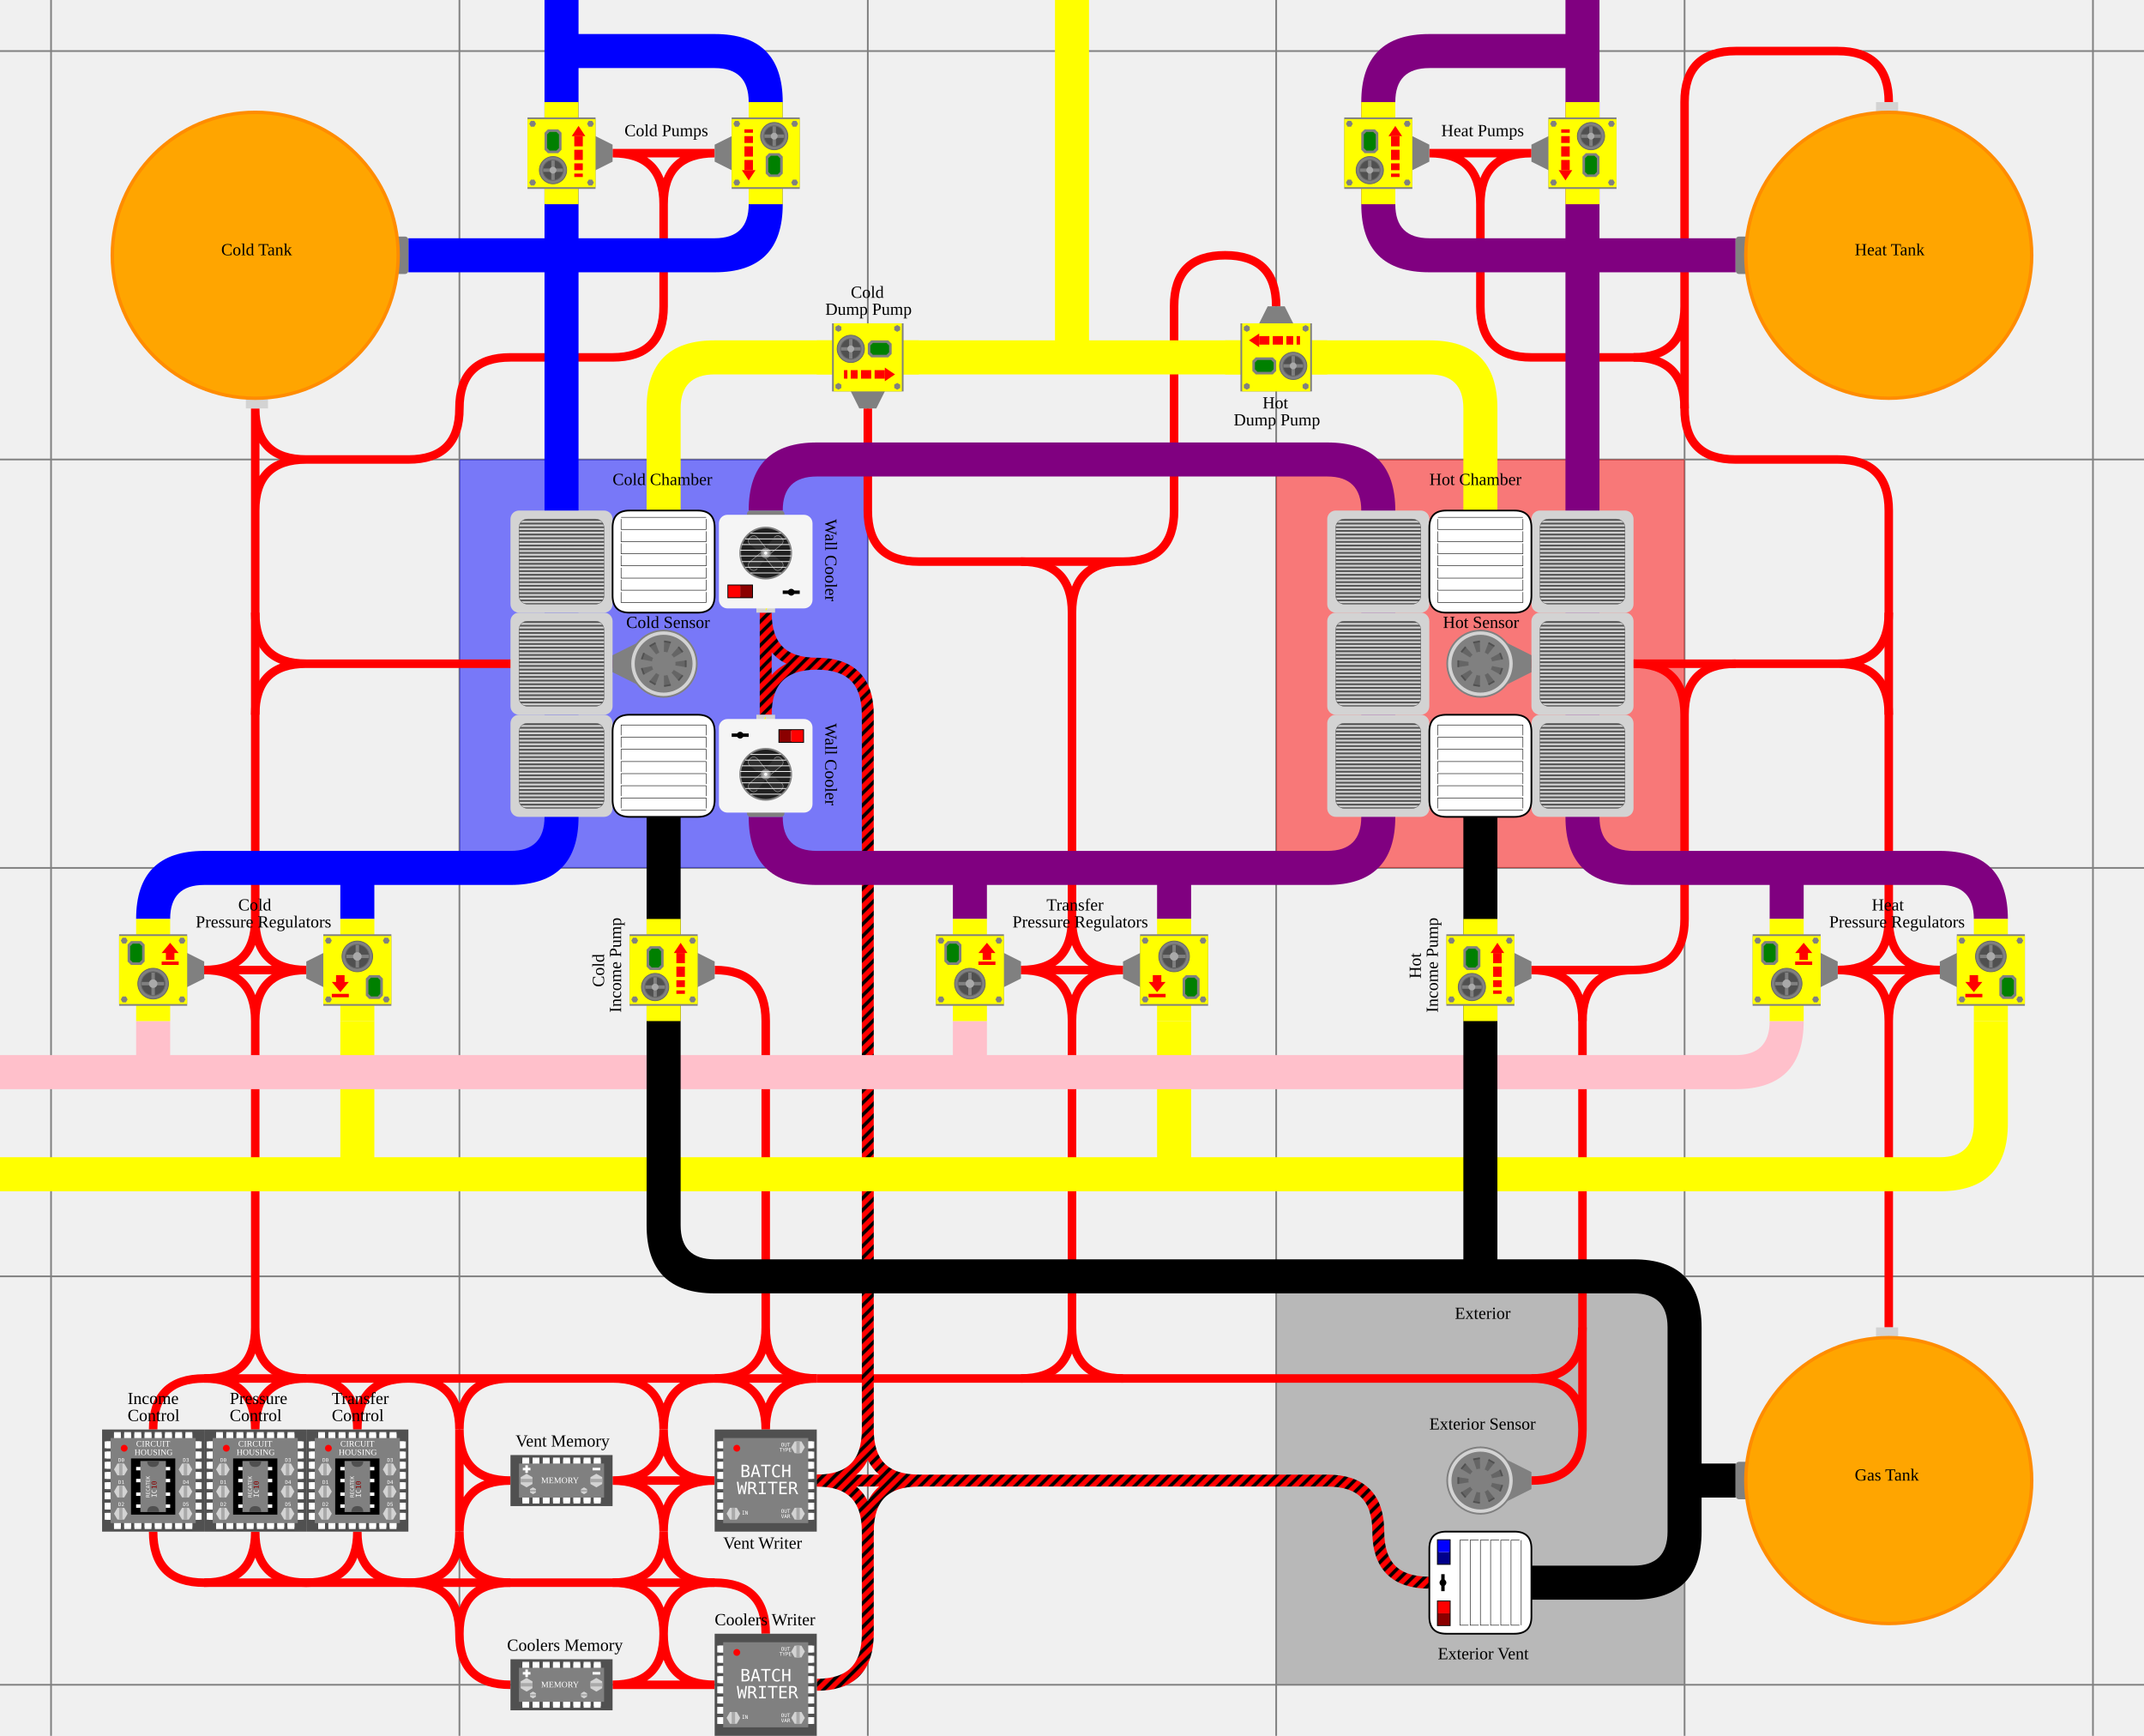
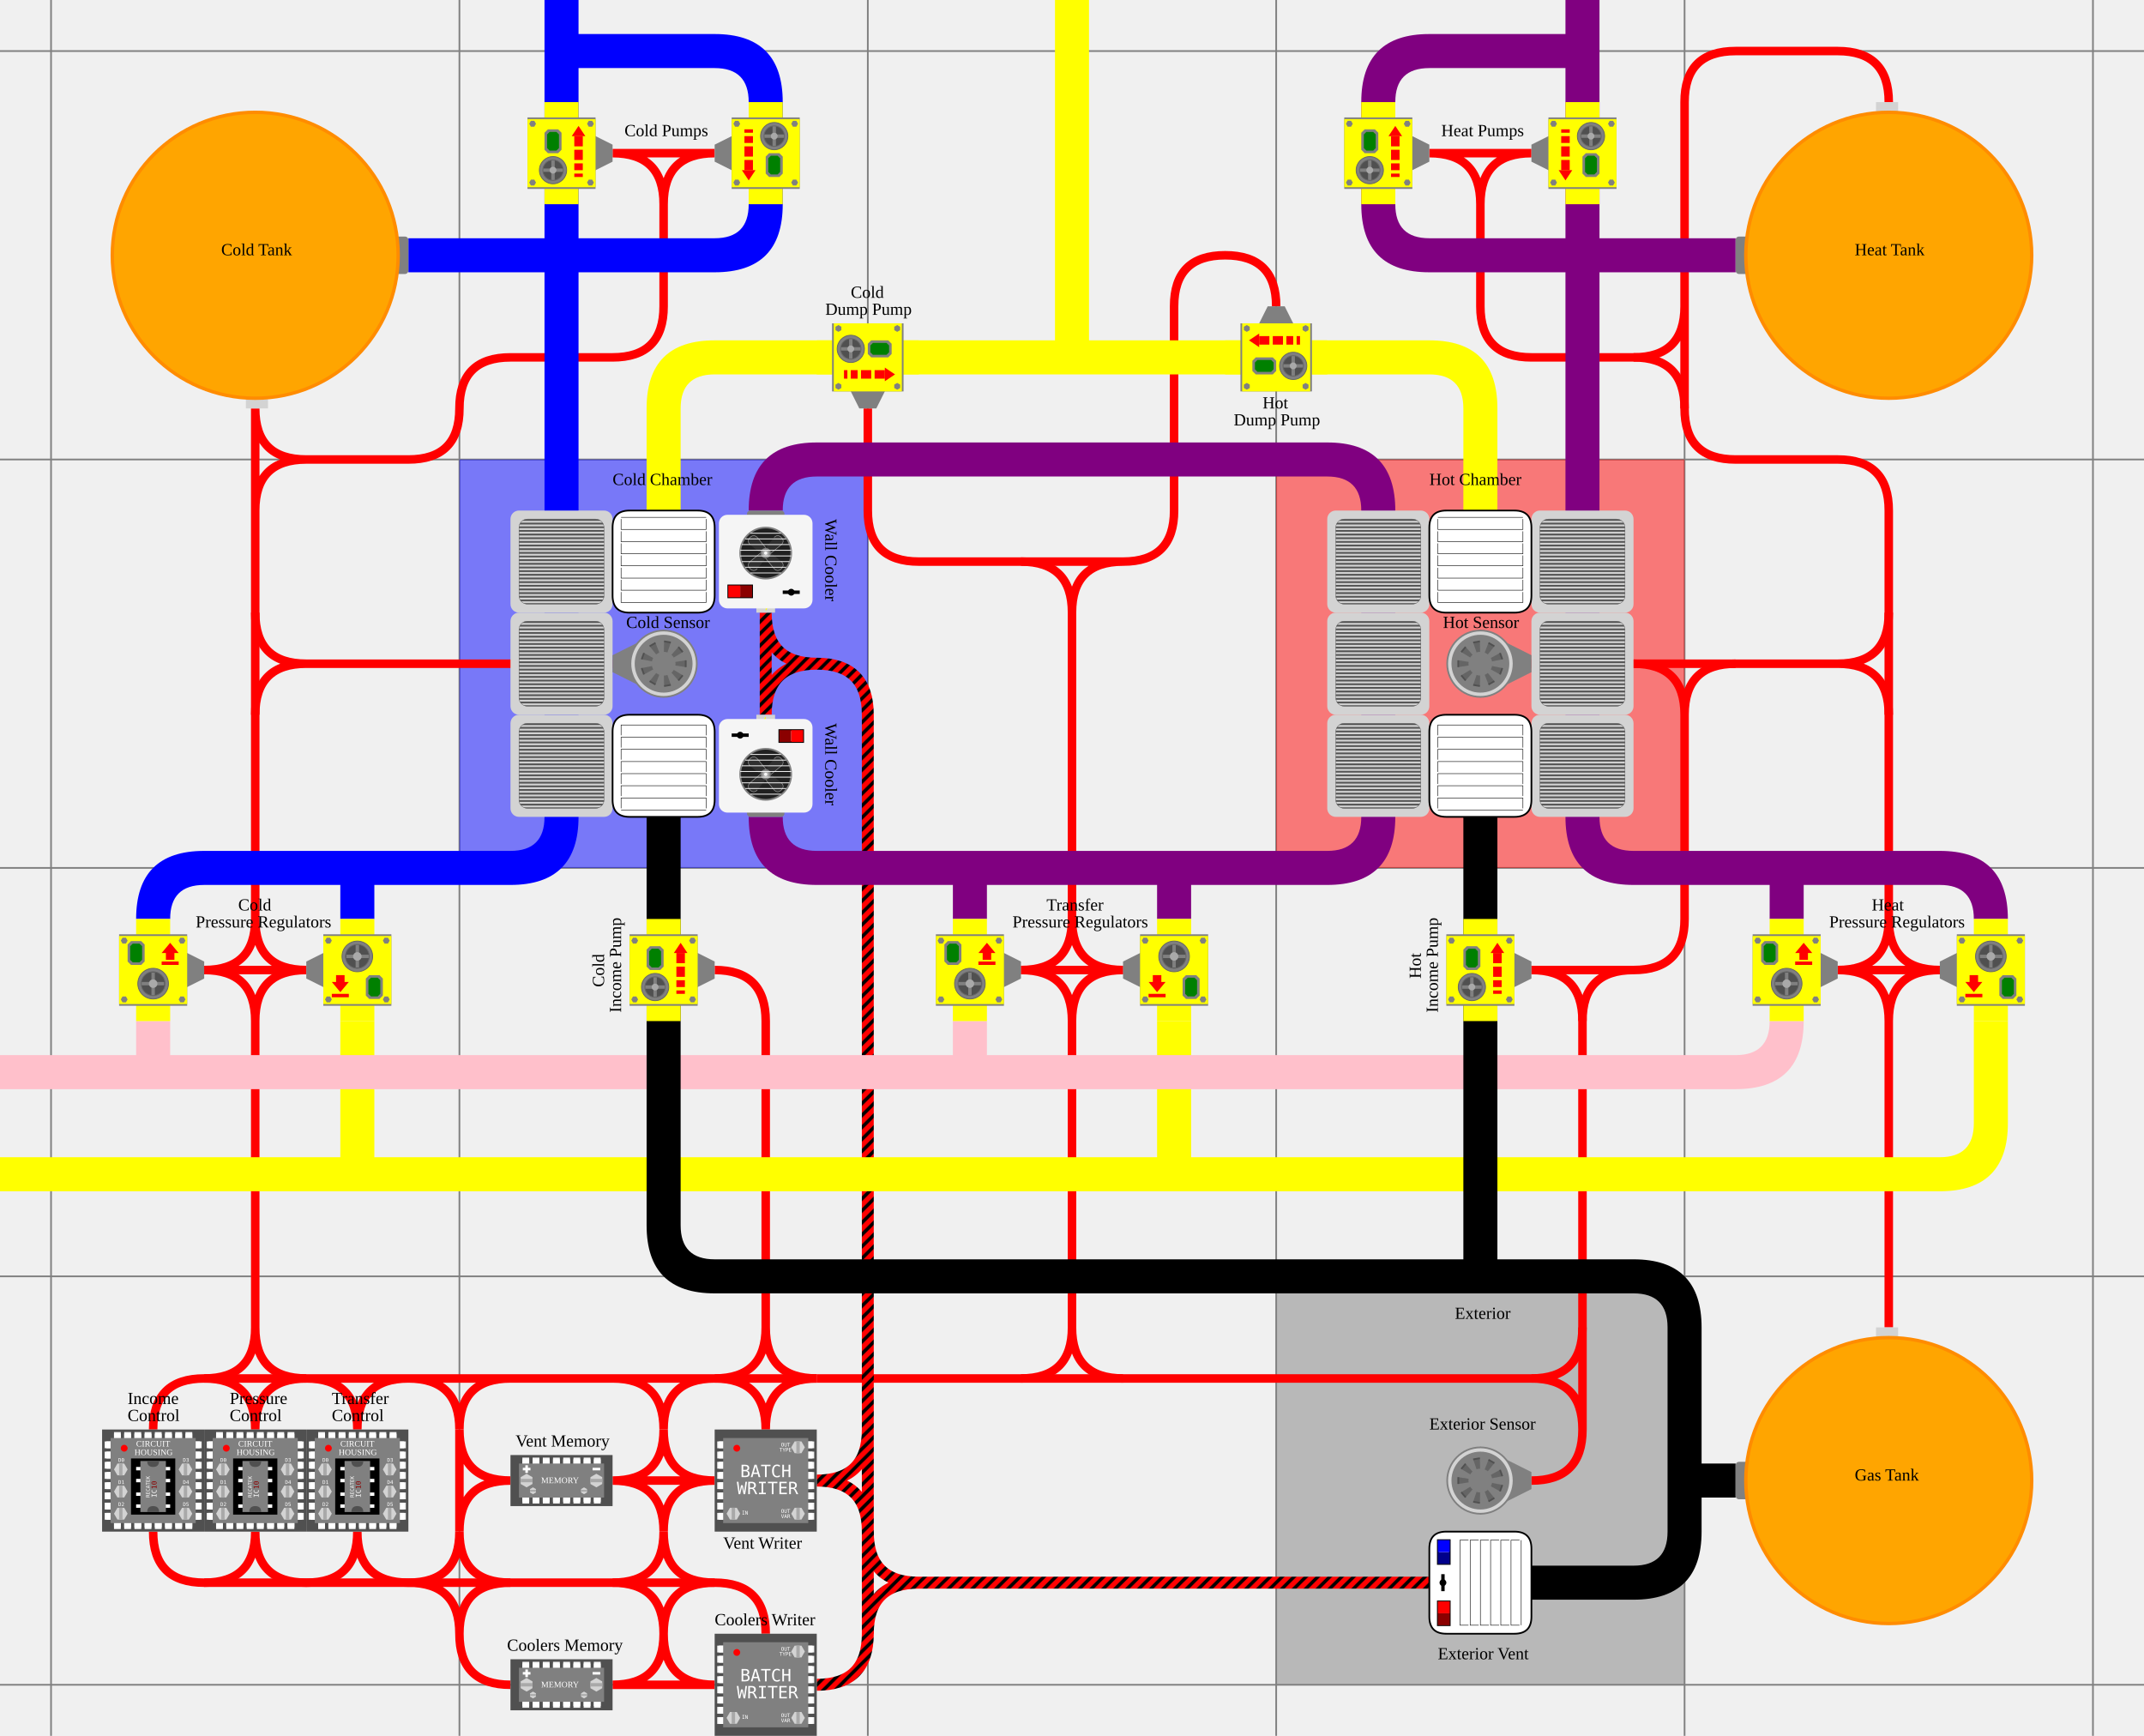
<svg xmlns="http://www.w3.org/2000/svg" version="1.1" width="1260" height="1020" style="background: white">
  <line x1="0" y1="30" x2="1260" y2="30" stroke="grey" />
  <line x1="0" y1="270" x2="1260" y2="270" stroke="grey" />
  <line x1="0" y1="510" x2="1260" y2="510" stroke="grey" />
  <line x1="0" y1="750" x2="1260" y2="750" stroke="grey" />
  <line x1="0" y1="990" x2="1260" y2="990" stroke="grey" />
  <line x1="30" y1="0" x2="30" y2="1020" stroke="grey" />
  <line x1="270" y1="0" x2="270" y2="1020" stroke="grey" />
  <line x1="510" y1="0" x2="510" y2="1020" stroke="grey" />
  <line x1="750" y1="0" x2="750" y2="1020" stroke="grey" />
  <line x1="990" y1="0" x2="990" y2="1020" stroke="grey" />
  <line x1="1230" y1="0" x2="1230" y2="1020" stroke="grey" />
  <defs>
    <g id="ActiveVent">
      <path d="M 10 0 H 50 Q 60 0 60 10 V 50 Q 60 60 50 60 H 10 Q 0 60 0 50 V 10 Q 0 0 10 0" stroke="black" stroke-width="1" fill="white" />
      <rect width="14" height="7" x="5" y="5" stroke="black" fill="transparent" />
      <rect width="7" height="7" x="5" y="5" fill="darkred" />
      <rect width="7" height="7" x="12" y="5" fill="red" />
      <rect width="14" height="7" x="41" y="5" stroke="black" fill="transparent" />
      <rect width="7" height="7" x="41" y="5" fill="darkblue" />
      <rect width="7" height="7" x="48" y="5" fill="blue" />
      <line x1="25" y1="8" x2="35" y2="8" stroke="black" stroke-width="2" />
      <circle cx="30" cy="8" r="2" fill="black" />
      <path d="M 5 23 v -5 h 50 v 5" stroke="black" stroke-width="0.3" fill="transparent" />
      <path d="M 5 29 v -5 h 50 v 5" stroke="black" stroke-width="0.3" fill="transparent" />
      <path d="M 5 35 v -5 h 50 v 5" stroke="black" stroke-width="0.3" fill="transparent" />
      <path d="M 5 41 v -5 h 50 v 5" stroke="black" stroke-width="0.3" fill="transparent" />
      <path d="M 5 47 v -5 h 50 v 5" stroke="black" stroke-width="0.3" fill="transparent" />
      <path d="M 5 53 v -5 h 50 v 5" stroke="black" stroke-width="0.3" fill="transparent" />
      <path d="M 5 54 H 55" stroke="black" stroke-width="0.3" fill="transparent" />
    </g>
    <g id="PassiveVent">
      <path d="M 10 0 H 50 Q 60 0 60 10 V 50 Q 60 60 50 60 H 10 Q 0 60 0 50 V 10 Q 0 0 10 0" stroke="black" stroke-width="1" fill="white" />
      <path d="M 5 12.1 v -6.1 h 50 v 6.1" stroke="black" stroke-width="0.3" fill="transparent" />
      <path d="M 5 19.3 v -6.1 h 50 v 6.1" stroke="black" stroke-width="0.3" fill="transparent" />
      <path d="M 5 26.4 v -6.1 h 50 v 6.1" stroke="black" stroke-width="0.3" fill="transparent" />
      <path d="M 5 33.6 v -6.1 h 50 v 6.1" stroke="black" stroke-width="0.3" fill="transparent" />
      <path d="M 5 40.7 v -6.1 h 50 v 6.1" stroke="black" stroke-width="0.3" fill="transparent" />
      <path d="M 5 47.8 v -6.1 h 50 v 6.1" stroke="black" stroke-width="0.3" fill="transparent" />
      <path d="M 5 55 v -6.1 h 50 v 6.1" stroke="black" stroke-width="0.3" fill="transparent" />
      <path d="M 5 56 H 55" stroke="black" stroke-width="0.3" fill="transparent" />
    </g>
    <g id="VolumPump">
      <path d="M 30 50 L 60 35 L 60 25 L 30 10" fill="grey" />
      <rect width="20" height="60" x="20" y="0" fill="yellow" />
      <rect width="40" height="42" x="10" y="9" fill="grey" />
      <rect width="40" height="40" x="10" y="10" fill="yellow" />
      <path d="M 12 11 h 2 l 1 1.73 l -1 1.73 h -2 l -1 -1.73 l 1 -1.73" fill="grey" />
      <path d="M 46 11 h 2 l 1 1.73 l -1 1.73 h -2 l -1 -1.73 l 1 -1.73" fill="grey" />
      <path d="M 12 45.54 h 2 l 1 1.73 l -1 1.73 h -2 l -1 -1.73 l 1 -1.73" fill="grey" />
      <path d="M 46 45.54 h 2 l 1 1.73 l -1 1.73 h -2 l -1 -1.73 l 1 -1.73" fill="grey" />
      <path d="M 20 18 l 2 -2 h 6 l 2 2 v 10 l -2 2 h -6 l -2 -2 v 10" fill="grey" />
      <path d="M 21.5 19 l 1.5 -1.5 h 4 l 1.5 1.5 v 8 l -1.5 1.5 h -4 l -1.5 -1.5 v 8" fill="green" />
      <circle cx="25" cy="40" r="8" fill="grey" stroke="#656565" stroke-width="0.5" />
      <circle cx="25" cy="40" r="6" fill="#505050" />
      <rect width="2" height="15" x="24" y="32.5" fill="grey" />
      <rect width="2" height="15" x="24" y="32.5" transform="rotate(90 25,40)" fill="grey" />
      <circle cx="25" cy="40" r="2" fill="darkgrey" />
      <circle cx="25" cy="40" r="6" fill="transparent" stroke="#656565" stroke-width="0.5" />
      <path d="M 40 20 h 4 l -4 -6 l -4 6 h 4" fill="red" />
      <rect width="5" height="6" x="37.5" y="20" fill="red" />
      <rect width="5" height="6" x="37.5" y="28" fill="red" />
      <rect width="5" height="4" x="37.5" y="36" fill="red" />
      <rect width="5" height="2" x="37.5" y="42" fill="red" />
    </g>
    <g id="PressureRegulator">
      <path d="M 30 50 L 60 35 L 60 25 L 30 10" fill="grey" />
      <rect width="20" height="60" x="20" y="0" fill="yellow" />
      <rect width="40" height="42" x="10" y="9" fill="grey" />
      <rect width="40" height="40" x="10" y="10" fill="yellow" />
      <g fill="grey">
        <path d="M 12 11 h 2 l 1 1.73 l -1 1.73 h -2 l -1 -1.73 l 1 -1.73" />
        <path d="M 46 11 h 2 l 1 1.73 l -1 1.73 h -2 l -1 -1.73 l 1 -1.73" />
        <path d="M 12 45.54 h 2 l 1 1.73 l -1 1.73 h -2 l -1 -1.73 l 1 -1.73" />
        <path d="M 46 45.54 h 2 l 1 1.73 l -1 1.73 h -2 l -1 -1.73 l 1 -1.73" />
      </g>
      <path d="M 15 15 l 2 -2 h 6 l 2 2 v 10 l -2 2 h -6 l -2 -2 v 10" fill="grey" />
      <path d="M 16.5 16 l 1.5 -1.5 h 4 l 1.5 1.5 v 8 l -1.5 1.5 h -4 l -1.5 -1.5 v 8" fill="green" />
      <circle cx="30" cy="38" r="9" fill="grey" stroke="#656565" stroke-width="0.5" />
      <circle cx="30" cy="38" r="7" fill="#505050" />
      <rect x="29" y="31.5" width="2" height="15" fill="grey" />
      <rect x="29" y="31.5" width="2" height="15" transform="rotate(90 30,38)" fill="grey" />
      <circle cx="30" cy="38" r="2.5" fill="darkgrey" />
      <circle cx="30" cy="38" r="7" fill="transparent" stroke="#656565" stroke-width="0.5" />
      <g fill="red">
        <path d="M 40 14 l -5 6 h 10 l -5 -6" />
        <rect x="37.5" y="18" width="5" height="6" />
        <rect x="35" y="25" width="10" height="2" />
      </g>
    </g>
    <g id="BackPressureRegulator">
      <path d="M 30 50 L 60 35 L 60 25 L 30 10" fill="grey" />
      <rect width="20" height="60" x="20" y="0" fill="yellow" />
      <rect width="40" height="42" x="10" y="9" fill="grey" />
      <rect width="40" height="40" x="10" y="10" fill="yellow" />
      <g fill="grey">
        <path d="M 12 11 h 2 l 1 1.73 l -1 1.73 h -2 l -1 -1.73 l 1 -1.73" />
        <path d="M 46 11 h 2 l 1 1.73 l -1 1.73 h -2 l -1 -1.73 l 1 -1.73" />
        <path d="M 12 45.54 h 2 l 1 1.73 l -1 1.73 h -2 l -1 -1.73 l 1 -1.73" />
        <path d="M 46 45.54 h 2 l 1 1.73 l -1 1.73 h -2 l -1 -1.73 l 1 -1.73" />
      </g>
      <path d="M 15 15 l 2 -2 h 6 l 2 2 v 10 l -2 2 h -6 l -2 -2 v 10" fill="grey" />
      <path d="M 16.5 16 l 1.5 -1.5 h 4 l 1.5 1.5 v 8 l -1.5 1.5 h -4 l -1.5 -1.5 v 8" fill="green" />
      <circle cx="30" cy="38" r="9" fill="grey" stroke="#656565" stroke-width="0.5" />
      <circle cx="30" cy="38" r="7" fill="#505050" />
      <rect x="29" y="31.5" width="2" height="15" fill="grey" />
      <rect x="29" y="31.5" width="2" height="15" transform="rotate(90 30,38)" fill="grey" />
      <circle cx="30" cy="38" r="2.5" fill="darkgrey" />
      <circle cx="30" cy="38" r="7" fill="transparent" stroke="#656565" stroke-width="0.5" />
      <g fill="red">
        <path d="M 40 17 l -5 6 h 10 l -5 -6" />
        <rect x="37.5" y="21" width="5" height="6" />
        <rect x="35" y="14" width="10" height="2" />
      </g>
    </g>
    <g id="Radiator">
      <defs>
        <pattern id="FillRadiator" x="0" y="0" width="1" height="0.043">
          <rect x="0" y="0" width="50" height="1" fill="#505050" />
        </pattern>
      </defs>
      <rect width="60" height="60" x="0" y="0" rx="5" ry="5" fill="lightgrey" />
      <rect width="50" height="50" x="5" y="5" rx="5" ry="5" fill="url(#FillRadiator)" stroke="#505050" stroke-width="0.2" />
    </g>
    <g id="WallCooler">
      <rect width="22" height="30" x="19" y="30" rx="2" ry="2" fill="grey" />
      <rect width="11" height="11" x="24.5" y="0" fill="lightgrey" />
      <path d="M 30 1 l -3 5 h 3 v 4 l 3 -5 h -3 v -4" fill="yellow" />
      <rect width="55" height="55" x="2.5" y="2.5" rx="5" ry="5" fill="whitesmoke" />
      <line x1="10" y1="12" x2="20" y2="12" stroke="black" stroke-width="2" />
      <circle cx="15" cy="12" r="2" fill="black" />
      <rect x="38" y="9" width="14" height="7" stroke="black" fill="transparent" />
      <rect x="38" y="9" width="7" height="7" fill="darkred" />
      <rect x="45" y="9" width="7" height="7" fill="red" />
      <circle cx="30" cy="35" r="15" fill="#202020" stroke="grey" stroke-width="1" />
      <path d="M 32 35 l 1 -10 q 0 -3 -3 -3 q -3 0 -3 3 l 1 10" fill="#303030" transform="rotate(45 30,35)" />
      <path d="M 32 35 l 1 -10 q 0 -3 -3 -3 q -3 0 -3 3" fill="transparent" stroke="#aaaaaa" stroke-width="0.3" transform="rotate(45 30,35)" />
      <path d="M 32 35 l 1 -10 q 0 -3 -3 -3 q -3 0 -3 3 l 1 10" fill="#303030" transform="rotate(135 30,35)" />
      <path d="M 32 35 l 1 -10 q 0 -3 -3 -3 q -3 0 -3 3" fill="transparent" stroke="#aaaaaa" stroke-width="0.3" transform="rotate(135 30,35)" />
      <path d="M 32 35 l 1 -10 q 0 -3 -3 -3 q -3 0 -3 3 l 1 10" fill="#303030" transform="rotate(-45 30,35)" />
      <path d="M 32 35 l 1 -10 q 0 -3 -3 -3 q -3 0 -3 3" fill="transparent" stroke="#aaaaaa" stroke-width="0.3" transform="rotate(-45 30,35)" />
      <path d="M 32 35 l 1 -10 q 0 -3 -3 -3 q -3 0 -3 3 l 1 10" fill="#303030" transform="rotate(-135 30,35)" />
      <path d="M 32 35 l 1 -10 q 0 -3 -3 -3 q -3 0 -3 3" fill="transparent" stroke="#aaaaaa" stroke-width="0.3" transform="rotate(-135 30,35)" />
      <circle cx="30" cy="35" r="3" fill="grey" />
      <circle cx="30" cy="35" r="2" fill="darkgrey" />
      <circle cx="30" cy="35" r="1" fill="whitesmoke" />
      <g stroke="whitesmoke" stroke-width="0.5">
        <line x1="21" y1="23.33" x2="39" y2="23.33" />
        <line x1="18" y1="26.66" x2="42" y2="26.66" />
        <line x1="16" y1="30" x2="44" y2="30" />
        <line x1="15" y1="33.33" x2="45" y2="33.33" />
        <line x1="15" y1="36.66" x2="45" y2="36.66" />
        <line x1="16" y1="40" x2="44" y2="40" />
        <line x1="18" y1="43.33" x2="42" y2="43.33" />
        <line x1="21" y1="46.66" x2="39" y2="46.66" />
      </g>
    </g>
    <g id="Tank">
      <rect width="22" height="30" x="79" y="0" rx="2" ry="2" fill="grey" />
      <rect width="13" height="13" x="167" y="82.5" fill="lightgrey" />
      <circle cx="90" cy="90" r="84" fill="orange" stroke="darkorange" stroke-width="2" />
    </g>
    <g id="BatchWriter">
      <rect width="60" height="60" x="0" y="0" fill="#505050" />
      <g fill="whitesmoke">
        <rect width="57" height="4" x="1.5" y="7" />
        <rect width="57" height="4" x="1.5" y="13" />
        <rect width="57" height="4" x="1.5" y="19" />
        <rect width="57" height="4" x="1.5" y="25" />
        <rect width="57" height="4" x="1.5" y="31" />
        <rect width="57" height="4" x="1.5" y="37" />
        <rect width="57" height="4" x="1.5" y="43" />
        <rect width="57" height="4" x="1.5" y="49" />
      </g>
      <g fill="white">
        <rect width="55" height="4" x="2.5" y="7" />
        <rect width="55" height="4" x="2.5" y="13" />
        <rect width="55" height="4" x="2.5" y="19" />
        <rect width="55" height="4" x="2.5" y="25" />
        <rect width="55" height="4" x="2.5" y="31" />
        <rect width="55" height="4" x="2.5" y="37" />
        <rect width="55" height="4" x="2.5" y="43" />
        <rect width="55" height="4" x="2.5" y="49" />
      </g>
      <rect width="50" height="50" x="5" y="5" fill="grey" />
      <circle cx="13" cy="11" r="2" fill="red" />
      <g font-size="10" fill="white" font-family="monospace">
        <text x="15" y="28">BATCH</text>
        <text x="13" y="38">WRITER</text>
      </g>
      <g fill="lightgrey">
        <path d="M 9 46 l 4 0 l 2 3.46 l -2 3.46 l -4 0 l -2 -3.46 l 2 -3.46" />
        <path d="M 47 7 l 4 0 l 2 3.46 l -2 3.46 l -4 0 l -2 -3.46 l 2 -3.46" />
        <path d="M 47 46 l 4 0 l 2 3.46 l -2 3.46 l -4 0 l -2 -3.46 l 2 -3.46" />
      </g>
      <g fill="darkgrey">
        <rect x="10" y="46" width="2" height="7" />
        <rect x="48" y="7" width="2" height="7" />
        <rect x="48" y="46" width="2" height="7" />
      </g>
      <g font-size="3" fill="white" font-family="monospace">
        <text x="16" y="50">IN</text>
        <text x="39" y="10">OUT</text>
        <text x="38" y="13">TYPE</text>
        <text x="39" y="49">OUT</text>
        <text x="39" y="52">VAR</text>
      </g>
    </g>
    <g id="ICHousing">
      <rect width="60" height="60" x="0" y="0" fill="#505050" />
      <rect width="4" height="57" x="7" y="1.5" fill="whitesmoke" />
      <rect width="4" height="57" x="13" y="1.5" fill="whitesmoke" />
      <rect width="4" height="57" x="19" y="1.5" fill="whitesmoke" />
      <rect width="4" height="57" x="25" y="1.5" fill="whitesmoke" />
      <rect width="4" height="57" x="31" y="1.5" fill="whitesmoke" />
      <rect width="4" height="57" x="37" y="1.5" fill="whitesmoke" />
      <rect width="4" height="57" x="43" y="1.5" fill="whitesmoke" />
      <rect width="4" height="57" x="49" y="1.5" fill="whitesmoke" />
      <rect width="4" height="55" x="7" y="2.5" fill="white" />
      <rect width="4" height="55" x="13" y="2.5" fill="white" />
      <rect width="4" height="55" x="19" y="2.5" fill="white" />
      <rect width="4" height="55" x="25" y="2.5" fill="white" />
      <rect width="4" height="55" x="31" y="2.5" fill="white" />
      <rect width="4" height="55" x="37" y="2.5" fill="white" />
      <rect width="4" height="55" x="43" y="2.5" fill="white" />
      <rect width="4" height="55" x="49" y="2.5" fill="white" />
      <rect width="57" height="4" x="1.5" y="7" fill="whitesmoke" />
      <rect width="57" height="4" x="1.5" y="13" fill="whitesmoke" />
      <rect width="57" height="4" x="1.5" y="19" fill="whitesmoke" />
      <rect width="57" height="4" x="1.5" y="25" fill="whitesmoke" />
      <rect width="57" height="4" x="1.5" y="31" fill="whitesmoke" />
      <rect width="57" height="4" x="1.5" y="37" fill="whitesmoke" />
      <rect width="57" height="4" x="1.5" y="43" fill="whitesmoke" />
      <rect width="57" height="4" x="1.5" y="49" fill="whitesmoke" />
      <rect width="55" height="4" x="2.5" y="7" fill="white" />
      <rect width="55" height="4" x="2.5" y="13" fill="white" />
      <rect width="55" height="4" x="2.5" y="19" fill="white" />
      <rect width="55" height="4" x="2.5" y="25" fill="white" />
      <rect width="55" height="4" x="2.5" y="31" fill="white" />
      <rect width="55" height="4" x="2.5" y="37" fill="white" />
      <rect width="55" height="4" x="2.5" y="43" fill="white" />
      <rect width="55" height="4" x="2.5" y="49" fill="white" />
      <rect width="50" height="50" x="5" y="5" fill="grey" />
      <circle cx="13" cy="11" r="2" fill="red" />
      <text x="20" y="10" font-size="5" fill="white">CIRCUIT</text>
      <text x="19" y="15" font-size="5" fill="white">HOUSING</text>
      <path d="M 9 20 l 4 0 l 2 3.46 l -2 3.46 l -4 0 l -2 -3.46 l 2 -3.46" fill="lightgrey" />
      <rect width="2" height="7" x="10" y="20" fill="darkgrey" />
      <text x="9.5" y="19" font-size="3" fill="white" font-family="monospace">D0</text>
      <path d="M 9 33 l 4 0 l 2 3.46 l -2 3.46 l -4 0 l -2 -3.46 l 2 -3.46" fill="lightgrey" />
      <rect width="2" height="7" x="10" y="33" fill="darkgrey" />
      <text x="9.5" y="32" font-size="3" fill="white" font-family="monospace">D1</text>
      <path d="M 9 46 l 4 0 l 2 3.46 l -2 3.46 l -4 0 l -2 -3.46 l 2 -3.46" fill="lightgrey" />
      <rect width="2" height="7" x="10" y="46" fill="darkgrey" />
      <text x="9.5" y="45" font-size="3" fill="white" font-family="monospace">D2</text>
      <path d="M 47 20 l 4 0 l 2 3.46 l -2 3.46 l -4 0 l -2 -3.46 l 2 -3.46" fill="lightgrey" />
      <rect width="2" height="7" x="48" y="20" fill="darkgrey" />
      <text x="47.5" y="19" font-size="3" fill="white" font-family="monospace">D3</text>
      <path d="M 47 33 l 4 0 l 2 3.46 l -2 3.46 l -4 0 l -2 -3.46 l 2 -3.46" fill="lightgrey" />
      <rect width="2" height="7" x="48" y="33" fill="darkgrey" />
      <text x="47.5" y="32" font-size="3" fill="white" font-family="monospace">D4</text>
      <path d="M 47 46 l 4 0 l 2 3.46 l -2 3.46 l -4 0 l -2 -3.46 l 2 -3.46" fill="lightgrey" />
      <rect width="2" height="7" x="48" y="46" fill="darkgrey" />
      <text x="47.5" y="45" font-size="3" fill="white" font-family="monospace">D5</text>
      <rect width="26" height="33" x="17" y="17" fill="black" />
      <rect width="20" height="2" x="20" y="22" fill="white" />
      <rect width="20" height="2" x="20" y="29" fill="white" />
      <rect width="20" height="2" x="20" y="37" fill="white" />
      <rect width="20" height="2" x="20" y="44" fill="white" />
      <rect width="15" height="30" x="22.5" y="18.5" fill="grey" />
      <path d="M 26.5 18.5 q 0 3.5 3.5 3.5 q 3.5 0 3.5 -3.5" fill="#505050" />
      <path d="M 26.5 48.5 q 0 -3.5 3.5 -3.5 q 3.5 0 3.5 3.5" fill="#505050" />
      <text x="28" y="40" transform="rotate(-90 28,40)" font-size="3" fill="white" font-family="monospace">RECATEK</text>
      <text x="32" y="40" transform="rotate(-90 32,40)" font-size="4" fill="white" font-family="monospace">IC</text>
      <text x="32" y="35" transform="rotate(-90 32,35)" font-size="4" fill="darkred" font-family="monospace">10</text>
    </g>
    <g id="Memory">
      <rect width="60" height="30" x="0" y="15" fill="#505050" />
      <rect width="4" height="27" x="7" y="16.5" fill="whitesmoke" />
      <rect width="4" height="27" x="13" y="16.5" fill="whitesmoke" />
      <rect width="4" height="27" x="19" y="16.5" fill="whitesmoke" />
      <rect width="4" height="27" x="25" y="16.5" fill="whitesmoke" />
      <rect width="4" height="27" x="31" y="16.5" fill="whitesmoke" />
      <rect width="4" height="27" x="37" y="16.5" fill="whitesmoke" />
      <rect width="4" height="27" x="43" y="16.5" fill="whitesmoke" />
      <rect width="4" height="27" x="49" y="16.5" fill="whitesmoke" />
      <rect width="4" height="25" x="7" y="17.5" fill="white" />
      <rect width="4" height="25" x="13" y="17.5" fill="white" />
      <rect width="4" height="25" x="19" y="17.5" fill="white" />
      <rect width="4" height="25" x="25" y="17.5" fill="white" />
      <rect width="4" height="25" x="31" y="17.5" fill="white" />
      <rect width="4" height="25" x="37" y="17.5" fill="white" />
      <rect width="4" height="25" x="43" y="17.5" fill="white" />
      <rect width="4" height="25" x="49" y="17.5" fill="white" />
      <rect width="50" height="20" x="5" y="20" fill="grey" />
      <text x="18" y="31.5" font-size="5" fill="white">MEMORY</text>
      <rect width="1.5" height="4.5" x="8.75" y="21" fill="white" />
      <rect width="4.5" height="1.5" x="7.25" y="22.5" fill="white" />
      <rect width="4.5" height="1.5" x="48.25" y="22.5" fill="white" />
      <path d="M 6 28 l 3.46 -2 l 3.46 2 l 0 4 l -3.46 2 l -3.46 -2 l 0 -4" fill="lightgrey" />
      <rect width="7" height="2" x="6" y="29" fill="darkgrey" />
      <path d="M 47 28 l 3.46 -2 l 3.46 2 l 0 4 l -3.46 2 l -3.46 -2 l 0 -4" fill="lightgrey" />
      <rect width="7" height="2" x="47" y="29" fill="darkgrey" />
      <path d="M 11.5 35 l 1.73 -1 l 1.73 1 l 0 2 l -1.73 1 l -1.73 -1 l 0 -2" fill="lightgrey" />
      <rect width="3.5" height="1" x="11.5" y="35.5" fill="darkgrey" />
      <path d="M 41.5 35 l 1.73 -1 l 1.73 1 l 0 2 l -1.73 1 l -1.73 -1 l 0 -2" fill="lightgrey" />
      <rect width="3.5" height="1" x="41.5" y="35.5" fill="darkgrey" />
    </g>
    <g id="GasSensor">
      <path d="M 10 30 L 25 60 L 35 60 L 50 30" fill="grey" />
      <circle cx="30" cy="30" r="20" fill="grey" />
      <circle cx="30" cy="30" r="19" fill="lightgrey" />
      <circle cx="30" cy="30" r="17" fill="grey" />
      <path d="M 28 17 L 30 30 L 32 17" transform="rotate(0 30,30)" fill="#656565" />
      <path d="M 28 17 L 30 30 L 32 17" transform="rotate(40 30,30)" fill="#656565" />
      <path d="M 28 17 L 30 30 L 32 17" transform="rotate(80 30,30)" fill="#656565" />
      <path d="M 28 17 L 30 30 L 32 17" transform="rotate(120 30,30)" fill="#656565" />
      <path d="M 28 17 L 30 30 L 32 17" transform="rotate(160 30,30)" fill="#656565" />
      <path d="M 28 17 L 30 30 L 32 17" transform="rotate(200 30,30)" fill="#656565" />
      <path d="M 28 17 L 30 30 L 32 17" transform="rotate(240 30,30)" fill="#656565" />
      <path d="M 28 17 L 30 30 L 32 17" transform="rotate(280 30,30)" fill="#656565" />
      <path d="M 28 17 L 30 30 L 32 17" transform="rotate(320 30,30)" fill="#656565" />
      <line x1="28" y1="17" x2="32" y2="17" transform="rotate(0 30,30)" stroke="#505050" />
      <line x1="28" y1="17" x2="32" y2="17" transform="rotate(40 30,30)" stroke="#505050" />
      <line x1="28" y1="17" x2="32" y2="17" transform="rotate(80 30,30)" stroke="#505050" />
      <line x1="28" y1="17" x2="32" y2="17" transform="rotate(120 30,30)" stroke="#505050" />
      <line x1="28" y1="17" x2="32" y2="17" transform="rotate(160 30,30)" stroke="#505050" />
      <line x1="28" y1="17" x2="32" y2="17" transform="rotate(200 30,30)" stroke="#505050" />
      <line x1="28" y1="17" x2="32" y2="17" transform="rotate(240 30,30)" stroke="#505050" />
      <line x1="28" y1="17" x2="32" y2="17" transform="rotate(280 30,30)" stroke="#505050" />
      <line x1="28" y1="17" x2="32" y2="17" transform="rotate(320 30,30)" stroke="#505050" />
      <circle cx="30" cy="30" r="7" fill="grey" />
    </g>
    <pattern id="HeavyCable" patternUnits="userSpaceOnUse" width="7" height="7">
      <rect x="0" y="0" width="7" height="7" fill="red" />
      <path d="M 0 7 L 7 0 M -1 1 L 1 -1 M 6 8 L 8 6" stroke="black" stroke-width="2" />
    </pattern>
  </defs>
  <rect x="270" y="270" width="240" height="240" fill="blue" fill-opacity="0.5" />
  <rect x="750" y="270" width="240" height="240" fill="red" fill-opacity="0.5" />
  <rect x="750" y="750" width="240" height="240" fill="grey" fill-opacity="0.5" />
  <g stroke="red" stroke-width="5" fill="transparent">
    <path d="M 390 120 q 0 -30 -30 -30 h 60 q -30 0 -30 30 v 60 q 0 30 -30 30 h -60 q -30 0 -30 30 q 0 30 -30 30 h -60 q -30 0 -30 -30 v 60 m 30 -30 q -30 0 -30 30 v 240 q 0 30 -30 30 h 60 q -30 0 -30 -30" />
    <path d="M 360 390 h -180 q -30 0 -30 30 m 30 -30 q -30 0 -30 -30" />
    <path d="M 120 570 q 30 0 30 30 m 30 -30 q -30 0 -30 30 v 180 q 0 30 -30 30 m 60 0 q -30 0 -30 -30" />
    <path d="M 870 120 q 0 -30 -30 -30 h 60 q -30 0 -30 30 v 60 q 0 30 30 30 h 60 q 30 0 30 30 q 0 30 30 30 h 60 q 30 0 30 30 v 240 q 0 30 -30 30 h 60 q -30 0 -30 -30" />
    <path d="M 900 390 h 180 q 30 0 30 30 m -30 -30 q 30 0 30 -30" />
    <path d="M 1110 60 q 0 -30 -30 -30 h -60 q -30 0 -30 30 v 180 m 0 -60 q 0 30 -30 30" />
    <path d="M 1110 780 v -180 q 0 -30 -30 -30 m 30 30 q 0 -30 30 -30" />
    <path d="M 960 390 q 30 0 30 30 m 30 -30 q -30 0 -30 30 v 120 q 0 30 -30 30 h -60 m 60 0 q -30 0 -30 30" />
    <path d="M 510 240 v 60 q 0 30 30 30 h 60 q 30 0 30 30 v 180 q 0 30 -30 30 h 60 q -30 0 -30 -30" />
    <path d="M 750 180 q 0 -30 -30 -30 q -30 0 -30 30 v 120 q 0 30 -30 30 h -60 m 60 0 q -30 0 -30 30" />
    <path d="M 600 570 q 30 0 30 30 m 30 -30 q -30 0 -30 30 v 180 q 0 30 -30 30 m 60 0 q -30 0 -30 -30" />
    <path d="M 900 870 q 30 0 30 -30 q 0 -30 -30 -30 m 30 30 v -60" />
    <path d="M 90 840 q 0 -30 30 -30 q 30 0 30 30 q 0 -30 30 -30 q 30 0 30 30 q 0 -30 30 -30 q 30 0 30 30 q 0 -30 30 -30 h 60 q 30 0 30 30 q 0 -30 30 -30 q 30 0 30 30 q 0 -30 30 -30 h -360" />
    <path d="M 90 900 q 0 30 30 30 q 30 0 30 -30 q 0 30 30 30 q 30 0 30 -30 q 0 30 30 30 q 30 0 30 -30 q 0 30 30 30 h 60 q 30 0 30 -30 q 0 30 30 30 q 30 0 30 30" />
    <path d="M 360 870 q 30 0 30 -30 q 0 30 30 30 q -30 0 -30 30 q 0 -30 -30 -30 h 60" />
    <path d="M 300 870 q -30 0 -30 30 v -60 q 0 30 30 30" />
    <path d="M 360 990 q 30 0 30 -30 q 0 -30 -30 -30 h 60 q -30 0 -30 30 q 0 30 30 30 h -60" />
    <path d="M 300 990 q -30 0 -30 -30 q 0 -30 30 -30 h -180 m 120 0 q 30 0 30 30" />
    <path d="M 420 570 q 30 0 30 30 v 180 q 0 30 -30 30 m 60 0 q -30 0 -30 -30" />
    <path d="M 900 570 q 30 0 30 30 v 180 q 0 30 -30 30 h -420" />
  </g>
  <g stroke="url(#HeavyCable)" stroke-width="7" fill="transparent">
-     <path d="M 480 990 q 30 0 30 -30 v -60 q 0 -30 -30 -30 q 30 0 30 -30 v -420 q 0 -30 -30 -30 q -30 0 -30 30 v -60 q 0 30 30 30" />
-     <path d="M 480 870 h 300 q 30 0 30 30 q 0 30 30 30 M 510 840 q 0 30 30 30 q -30 0 -30 30" />
+     <path d="M 480 990 q 30 0 30 -30 v -60 q 0 -30 -30 -30 q 30 0 30 -30 m 0 60 v -480 q 0 -30 -30 -30 q -30 0 -30 30 v -60 q 0 30 30 30" />
+     <path d="M 840 930 h -300 q -30 0 -30 30 m 30 -30 q -30 0 -30 -30" />
  </g>
  <path d="M 0 680 h 200 v -80 h 20 v 80 h 460 v -80 h 20 v 80 h 440 q 20 0 20 -20 v -60 h 20 v 60 q 0 40 -40 40 h -1140 v -20" fill="yellow" />
  <path d="M 0 620 h 80 v -20 h 20 v 20 h 460 v -20 h 20 v 20 h 440 q 20 0 20 -20 h 20 q 0 40 -40 40 h -1020 v -20" fill="pink" />
  <path d="M 440 480 q 0 40 40 40 h 80 v 20 h 20 v -20 h 100 v 20 h 20 v -20 h 80 q 40 0 40 -40 v -180 q 0 -40 -40 -40 h -300 q -40 0 -40 40 h 20 q 0 -20 20 -20 h 300 q 20 0 20 20 v 180 q 0 20 -20 20 h -300 q -20 0 -20 -20 h -20" fill="purple" />
  <path d="M 620 0 v 200 h -200 q -40 0 -40 40 v 60 h 20 v -60 q 0 -20 20 -20 h 420 q 20 0 20 20 v 60 h 20 v -60 q 0 -40 -40 -40 h -200 v -200 h -20" fill="yellow" />
  <path d="M 940 0 v 140 h 80 v 20 h -80 v 320 q 0 20 20 20 h 180 q 40 0 40 40 h -20 q 0 -20 -20 -20 h -80 v 20 h -20 v -20 h -80 q -40 0 -40 -40 v -480 m 0 20 h -80 q -40 0 -40 40 v 60 q 0 40 40 40 h 80 v -20 h -80 q -20 0 -20 -20 v -60 q 0 -20 20 -20 h 80" fill="purple" />
  <path d="M 320 0 v 140 h -80 v 20 h 80 v 320 q 0 20 -20 20 h -180 q -40 0 -40 40 h 20 q 0 -20 20 -20 h 80 v 20 h 20 v -20 h 80 q 40 0 40 -40 v -480 m 0 20 h 80 q 40 0 40 40 v 60 q 0 40 -40 40 h -80 v -20 h 80 q 20 0 20 -20 v -60 q 0 -20 -20 -20 h -80" fill="blue" />
  <path d="M 1020 860 h -20 v -80 q 0 -40 -40 -40 h -80 v -260 h -20 v 260 h -440 q -20 0 -20 -20 v -240 h -20 v 240 q 0 40 40 40 h 540 q 20 0 20 20 v 120 q 0 20 -20 20 h -60 v 20 h 60 q 40 0 40 -40 v -20 h 20 v -20" fill="black" />
  <use href="#Tank" x="60" y="60" transform="rotate(90 150,150)" />
  <use href="#Tank" x="1020" y="60" transform="rotate(-90 1110,150)" />
  <use href="#Tank" x="1020" y="780" transform="rotate(-90 1110,870)" />
  <use href="#VolumPump" x="300" y="60" transform="rotate(0 330,90)" />
  <use href="#VolumPump" x="420" y="60" transform="rotate(180 450,90)" />
  <use href="#VolumPump" x="780" y="60" transform="rotate(0 810,90)" />
  <use href="#VolumPump" x="900" y="60" transform="rotate(180 930,90)" />
  <use href="#WallCooler" x="420" y="300" transform="rotate(180 450,330)" />
  <use href="#WallCooler" x="420" y="420" transform="rotate(0 450,450)" />
  <use href="#Radiator" x="300" y="300" />
  <use href="#Radiator" x="300" y="360" />
  <use href="#Radiator" x="300" y="420" />
  <use href="#Radiator" x="780" y="300" />
  <use href="#Radiator" x="780" y="360" />
  <use href="#Radiator" x="780" y="420" />
  <use href="#Radiator" x="900" y="300" />
  <use href="#Radiator" x="900" y="360" />
  <use href="#Radiator" x="900" y="420" />
  <use href="#PassiveVent" x="360" y="300" transform="rotate(180 390,330)" />
  <use href="#PassiveVent" x="360" y="420" transform="rotate(0 390,450)" />
  <use href="#PassiveVent" x="840" y="300" transform="rotate(180 870,330)" />
  <use href="#PassiveVent" x="840" y="420" transform="rotate(0 870,450)" />
  <use href="#ActiveVent" x="840" y="900" transform="rotate(-90 870,930)" />
  <use href="#GasSensor" x="360" y="360" transform="rotate(90 390,390)" />
  <use href="#GasSensor" x="840" y="360" transform="rotate(-90 870,390)" />
  <use href="#GasSensor" x="840" y="840" transform="rotate(-90 870,870)" />
  <use href="#VolumPump" x="360" y="540" />
  <use href="#VolumPump" x="840" y="540" />
  <use href="#VolumPump" x="480" y="180" transform="rotate(90 510,210)" />
  <use href="#VolumPump" x="720" y="180" transform="rotate(-90 750,210)" />
  <use href="#PressureRegulator" x="60" y="540" />
  <use href="#BackPressureRegulator" x="180" y="540" transform="rotate(-180 210,570)" />
  <use href="#PressureRegulator" x="540" y="540" />
  <use href="#BackPressureRegulator" x="660" y="540" transform="rotate(-180 690,570)" />
  <use href="#PressureRegulator" x="1020" y="540" />
  <use href="#BackPressureRegulator" x="1140" y="540" transform="rotate(-180 1170,570)" />
  <use href="#ICHousing" x="60" y="840" />
  <use href="#ICHousing" x="120" y="840" />
  <use href="#ICHousing" x="180" y="840" />
  <use href="#Memory" x="300" y="840" />
  <use href="#Memory" x="300" y="960" />
  <use href="#BatchWriter" x="420" y="840" />
  <use href="#BatchWriter" x="420" y="960" />
  <g font-size="10">
    <text x="130" y="150">Cold Tank</text>
    <text x="1090" y="150">Heat Tank</text>
    <text x="1090" y="870">Gas Tank</text>
    <text x="367" y="80">Cold Pumps</text>
    <text x="847" y="80">Heat Pumps</text>
    <text x="140" y="535">Cold</text>
    <text x="115" y="545">Pressure Regulators</text>
    <text x="615" y="535">Transfer</text>
    <text x="595" y="545">Pressure Regulators</text>
    <text x="1100" y="535">Heat</text>
    <text x="1075" y="545">Pressure Regulators</text>
    <text x="75" y="825">Income</text>
    <text x="75" y="835">Control</text>
    <text x="135" y="825">Pressure</text>
    <text x="135" y="835">Control</text>
    <text x="195" y="825">Transfer</text>
    <text x="195" y="835">Control</text>
    <text x="303" y="850">Vent Memory</text>
    <text x="298" y="970">Coolers Memory</text>
    <text x="425" y="910">Vent Writer</text>
    <text x="420" y="955">Coolers Writer</text>
    <text x="368" y="369">Cold Sensor</text>
    <text x="848" y="369">Hot Sensor</text>
    <text x="840" y="840">Exterior Sensor</text>
    <text x="845" y="975">Exterior Vent</text>
    <text x="425" y="295" transform="rotate(90 450,330)">Wall Cooler</text>
    <text x="425" y="415" transform="rotate(90 450,450)">Wall Cooler</text>
    <text x="500" y="175">Cold</text>
    <text x="485" y="185">Dump Pump</text>
    <text x="742" y="240">Hot</text>
    <text x="725" y="250">Dump Pump</text>
    <text x="865" y="535" transform="rotate(-90 870,570)">Hot</text>
    <text x="845" y="545" transform="rotate(-90 870,570)">Income Pump</text>
    <text x="380" y="535" transform="rotate(-90 390,570)">Cold</text>
    <text x="365" y="545" transform="rotate(-90 390,570)">Income Pump</text>
    <text x="360" y="285">Cold Chamber</text>
    <text x="840" y="285">Hot Chamber</text>
    <text x="855" y="775">Exterior</text>
  </g>
</svg>
